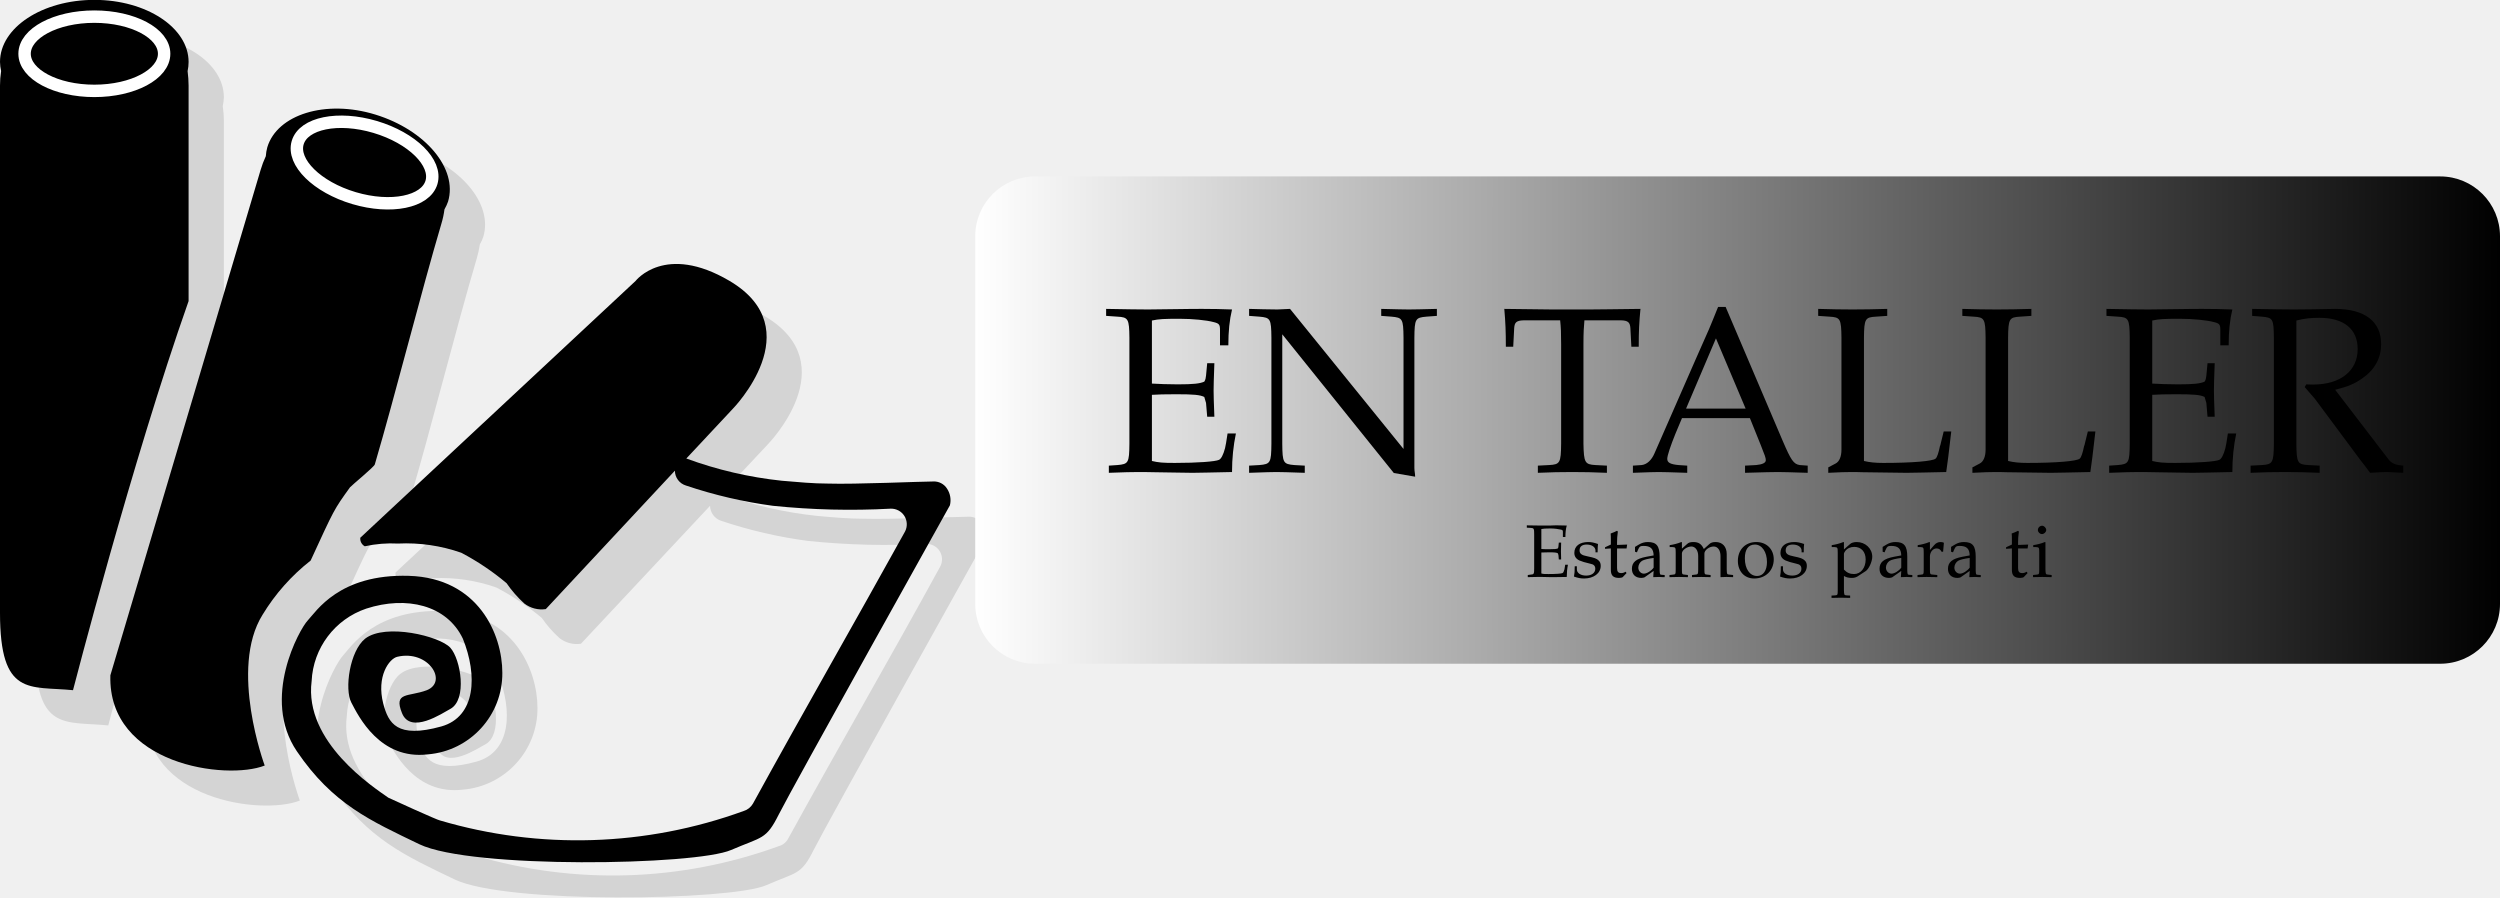
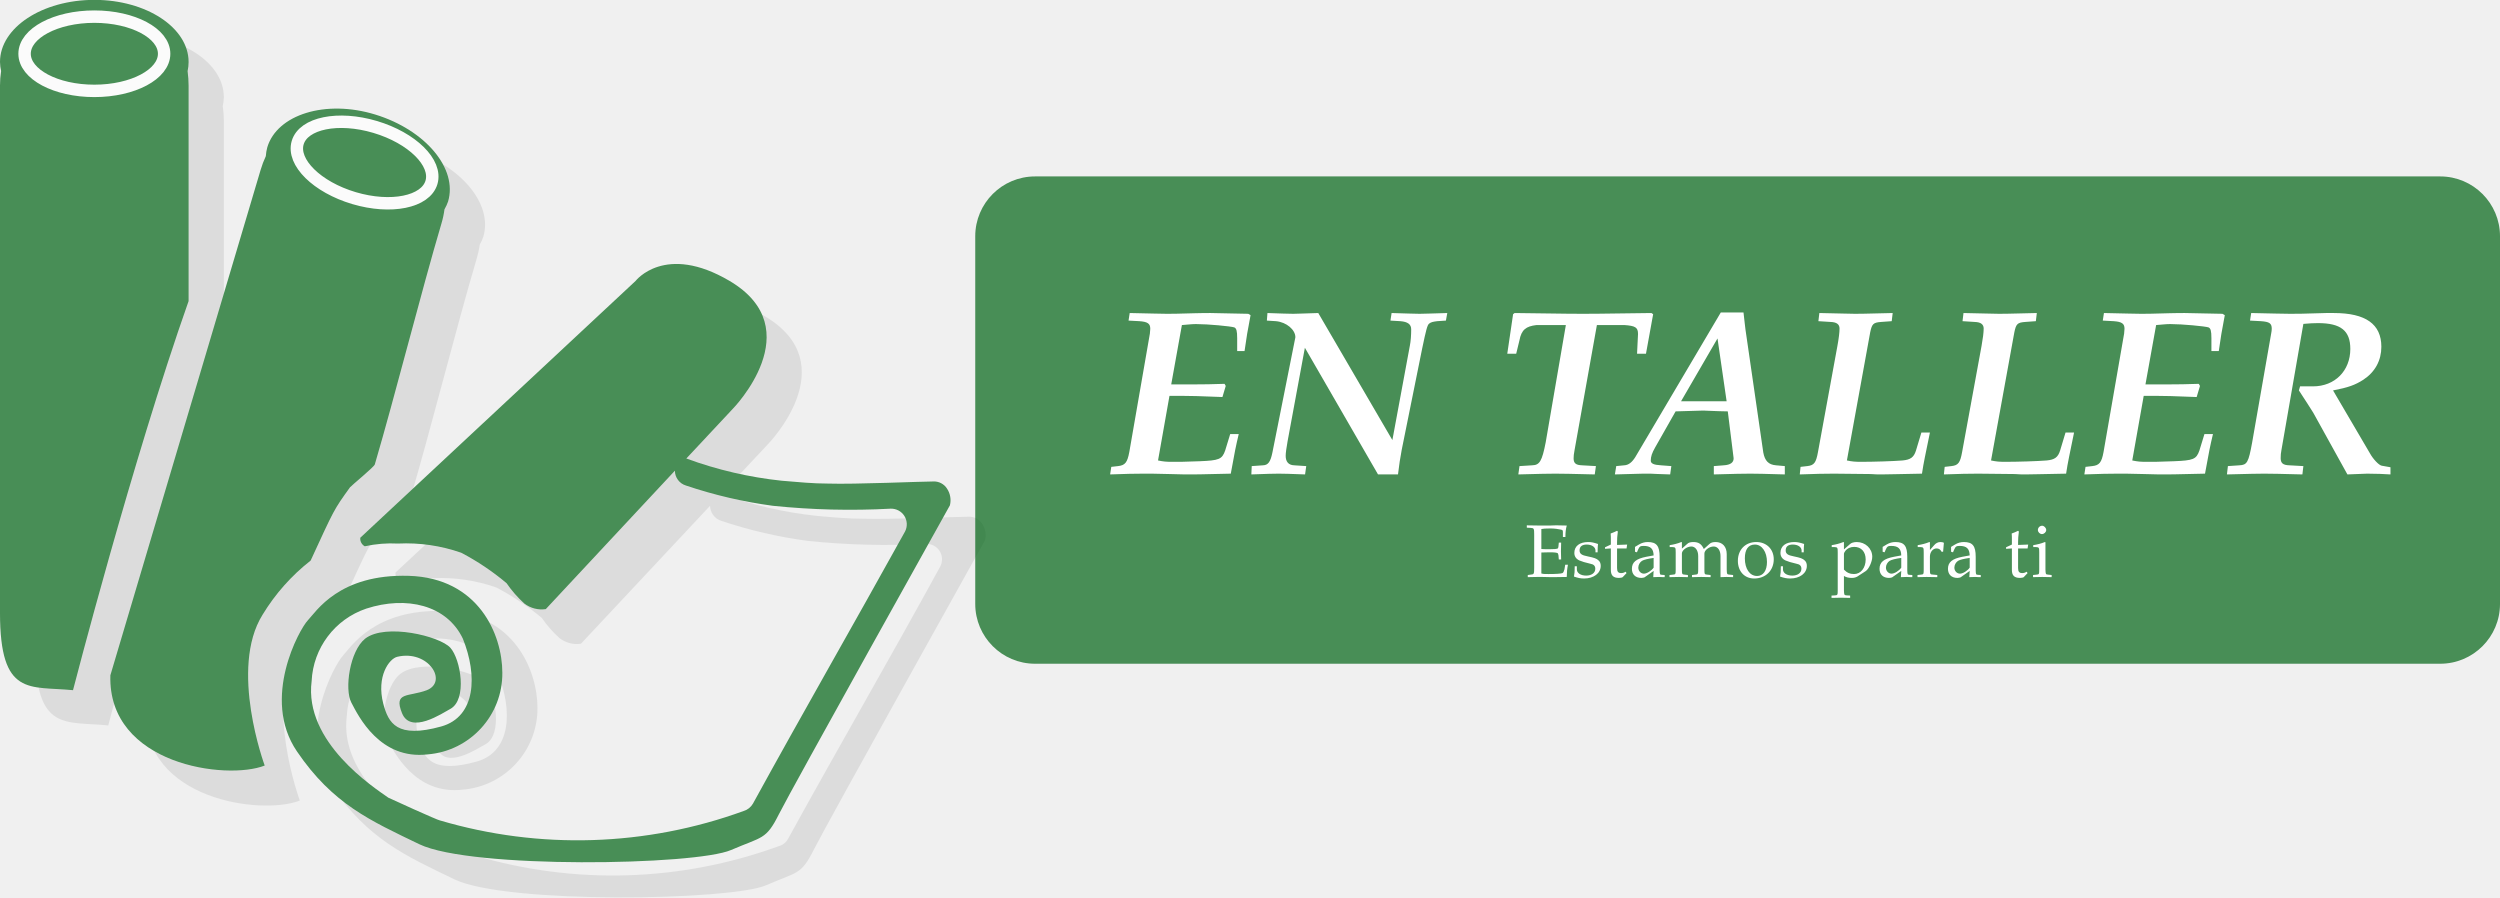
<svg xmlns="http://www.w3.org/2000/svg" viewBox="0 0 201.36 72.29">
  <defs>
-     <style>.cls-1{isolation:isolate;}.cls-2{opacity:0.12;mix-blend-mode:multiply;}.cls-3{stroke:#000;}.cls-3,.cls-4{stroke-miterlimit:10;}.cls-4{stroke:#fff;}.cls-5{fill:url(#Blanco_Negro);}.cls-6{font-size:19px;}.cls-6,.cls-9{font-family:PalatinoLinotype-Roman, Palatino Linotype;}.cls-7{letter-spacing:-0.06em;}.cls-8{letter-spacing:0em;}.cls-9{font-size:6px;}.cls-10{letter-spacing:0.02em;opacity:0.44;}</style>
-     <linearGradient id="Blanco_Negro" x1="78.55" y1="33.83" x2="201.36" y2="33.83" gradientUnits="userSpaceOnUse">
-       <stop offset="0" stop-color="#fff" />
-       <stop offset="1" />
-     </linearGradient>
+     <style>.cls-1{isolation:isolate;}.cls-2,.cls-7{opacity:0.7;}.cls-3{opacity:0.12;mix-blend-mode:multiply;}.cls-4{stroke:#000;}.cls-4,.cls-6{stroke-miterlimit:10;}.cls-5,.cls-6,.cls-7{fill:#006414;}.cls-6{stroke:#fff;}.cls-8{font-size:19px;font-family:PalatinoLinotype-BoldItalic, Palatino Linotype;font-weight:700;font-style:italic;}.cls-11,.cls-8{fill:#fff;}.cls-9{letter-spacing:-0.06em;}.cls-10{letter-spacing:0em;}.cls-11{font-size:6px;font-family:PalatinoLinotype-Roman, Palatino Linotype;}.cls-12{letter-spacing:0.02em;opacity:0.44;}</style>
  </defs>
  <g class="cls-1">
    <g id="Capa_1" data-name="Capa 1">
      <g class="cls-2">
-         <path d="M155.54,88.92c0-2.76-3.4-5-7.6-5s-7.59,2.24-7.59,5a3,3,0,0,0,.09.72,7.66,7.66,0,0,0-.09,1.19v42.45c0,6.81,2.4,5.88,5.88,6.24,0,0,4.75-18.45,9.31-31.34V90.83a7.66,7.66,0,0,0-.09-1.19A3.55,3.55,0,0,0,155.54,88.92Z" transform="translate(-137.51 -81.09)" />
-         <ellipse class="cls-3" cx="10.43" cy="7.17" rx="5.62" ry="2.99" />
-         <path d="M176.44,100.15c.79-2.64-1.84-5.76-5.86-7s-7.92,0-8.7,2.63a2.85,2.85,0,0,0-.12.71,7.87,7.87,0,0,0-.43,1.12l-12.09,40.69c-.22,7.23,9.36,8.48,12.42,7.27,0,0-2.89-7.81-.17-12.15a16.37,16.37,0,0,1,3.88-4.36c1.91-4.15,1.85-4.07,3.17-5.89.09-.14,2-1.7,2-1.86,1.64-5.53,3.74-13.91,5.36-19.37a8.84,8.84,0,0,0,.26-1.17A3.08,3.08,0,0,0,176.44,100.15Z" transform="translate(-137.51 -81.09)" />
-         <ellipse class="cls-3" cx="169.71" cy="97.01" rx="2.99" ry="5.62" transform="translate(-109.14 150.97) rotate(-73.45)" />
-         <path d="M169.77,127.92l-.05,0S169.77,127.92,169.77,127.92Z" transform="translate(-137.51 -81.09)" />
-         <path d="M216.62,123.28a1.23,1.23,0,0,0-1.11-.57c-.95,0-6.35.23-8.45.16-1.23,0-2.45-.11-3.76-.23a32,32,0,0,1-7.68-1.78h0l3.75-4s6.29-6.43-.26-10.3c-5.21-3.08-7.57,0-7.57,0L169.37,127.2a.66.66,0,0,0,.35.68,10.26,10.26,0,0,1,2.69-.22,13.47,13.47,0,0,1,5.08.75,20.91,20.91,0,0,1,3.66,2.45,9,9,0,0,0,1.43,1.63,2.27,2.27,0,0,0,1.72.45l10.4-11.11a1.3,1.3,0,0,0,.9,1.21,37.54,37.54,0,0,0,7,1.62,61.76,61.76,0,0,0,9.48.24,1.24,1.24,0,0,1,1.15,1.84c-4,7.32-8.21,14.57-12.24,21.9a1.19,1.19,0,0,1-.75.6,39,39,0,0,1-24.46.76c-.15,0-4-1.74-4.16-1.82-1.18-.84-6.8-4.48-6.18-9.4a6.51,6.51,0,0,1,4.41-5.84c3.23-1,6.49-.29,7.77,2.43,1.19,2.93,1.07,6.28-1.72,7.06-3.6,1-4.27-.25-4.68-1.83-.58-2.2.48-3.62,1.13-3.78,2.49-.59,4.11,2.05,2.38,2.7-1.5.55-2.7.11-2,1.85s3.24,0,3.89-.34c1.37-.75.83-4,0-4.94s-5.22-2-6.87-.72c-1.23.95-1.67,4.06-1.11,5.15s2.3,4.63,6.16,4.17a6.56,6.56,0,0,0,6-6.58c0-3.06-1.92-7.64-7.53-7.81s-7.48,2.89-8.14,3.6-3.78,6.28-.88,10.53,5.92,5.59,9.87,7.49c4.16,2,22.24,1.71,25.1.47,2.5-1.09,2.81-.81,3.83-2.85s13.79-24.92,13.79-24.92A1.65,1.65,0,0,0,216.62,123.28Z" transform="translate(-137.51 -81.09)" />
+         <g class="cls-3">
+           <path d="M155.54,88.92c0-2.76-3.4-5-7.6-5s-7.59,2.24-7.59,5a3,3,0,0,0,.09.72,7.66,7.66,0,0,0-.09,1.19v42.45c0,6.81,2.4,5.88,5.88,6.24,0,0,4.75-18.45,9.31-31.34V90.83a7.66,7.66,0,0,0-.09-1.19A3.55,3.55,0,0,0,155.54,88.92Z" transform="translate(-137.51 -81.09)" />
+           <ellipse class="cls-4" cx="10.43" cy="7.17" rx="5.62" ry="2.99" />
+           <path d="M176.44,100.15c.79-2.64-1.84-5.76-5.86-7s-7.92,0-8.7,2.63a2.85,2.85,0,0,0-.12.71,7.87,7.87,0,0,0-.43,1.12l-12.09,40.69c-.22,7.23,9.36,8.48,12.42,7.27,0,0-2.89-7.81-.17-12.15a16.37,16.37,0,0,1,3.88-4.36c1.91-4.15,1.85-4.07,3.17-5.89.09-.14,2-1.7,2-1.86,1.64-5.53,3.74-13.91,5.36-19.37a8.84,8.84,0,0,0,.26-1.17A3.08,3.08,0,0,0,176.44,100.15Z" transform="translate(-137.51 -81.09)" />
+           <ellipse class="cls-4" cx="169.71" cy="97.01" rx="2.99" ry="5.62" transform="translate(-109.14 150.97) rotate(-73.45)" />
+           <path d="M169.77,127.92l-.05,0S169.77,127.92,169.77,127.92Z" transform="translate(-137.51 -81.09)" />
+           <path d="M216.62,123.28a1.23,1.23,0,0,0-1.11-.57c-.95,0-6.35.23-8.45.16-1.23,0-2.45-.11-3.76-.23a32,32,0,0,1-7.68-1.78h0l3.75-4s6.29-6.43-.26-10.3c-5.21-3.08-7.57,0-7.57,0L169.37,127.2a.66.66,0,0,0,.35.68,10.26,10.26,0,0,1,2.69-.22,13.47,13.47,0,0,1,5.08.75,20.91,20.91,0,0,1,3.66,2.45,9,9,0,0,0,1.43,1.63,2.27,2.27,0,0,0,1.72.45l10.4-11.11a1.3,1.3,0,0,0,.9,1.21,37.54,37.54,0,0,0,7,1.62,61.76,61.76,0,0,0,9.48.24,1.24,1.24,0,0,1,1.15,1.84c-4,7.32-8.21,14.57-12.24,21.9a1.19,1.19,0,0,1-.75.6,39,39,0,0,1-24.46.76c-.15,0-4-1.74-4.16-1.82-1.18-.84-6.8-4.48-6.18-9.4a6.51,6.51,0,0,1,4.41-5.84c3.23-1,6.49-.29,7.77,2.43,1.19,2.93,1.07,6.28-1.72,7.06-3.6,1-4.27-.25-4.68-1.83-.58-2.2.48-3.62,1.13-3.78,2.49-.59,4.11,2.05,2.38,2.7-1.5.55-2.7.11-2,1.85s3.24,0,3.89-.34c1.37-.75.83-4,0-4.94s-5.22-2-6.87-.72c-1.23.95-1.67,4.06-1.11,5.15s2.3,4.63,6.16,4.17a6.56,6.56,0,0,0,6-6.58c0-3.06-1.92-7.64-7.53-7.81s-7.48,2.89-8.14,3.6-3.78,6.28-.88,10.53,5.92,5.59,9.87,7.49c4.16,2,22.24,1.71,25.1.47,2.5-1.09,2.81-.81,3.83-2.85s13.79-24.92,13.79-24.92A1.65,1.65,0,0,0,216.62,123.28Z" transform="translate(-137.51 -81.09)" />
+         </g>
+         <path class="cls-5" d="M152.7,86.08c0-2.76-3.4-5-7.59-5s-7.6,2.23-7.6,5a3.56,3.56,0,0,0,.09.73,7.62,7.62,0,0,0-.09,1.18v42.46c0,6.81,2.4,5.88,5.88,6.23,0,0,4.76-18.45,9.31-31.34V88a9.11,9.11,0,0,0-.08-1.18A3.55,3.55,0,0,0,152.7,86.08Z" transform="translate(-137.51 -81.09)" />
+         <ellipse class="cls-6" cx="7.6" cy="4.33" rx="5.62" ry="2.99" />
+         <path class="cls-5" d="M173.6,97.32c.79-2.65-1.83-5.76-5.85-7s-7.92,0-8.71,2.63a3.61,3.61,0,0,0-.12.72,7.72,7.72,0,0,0-.42,1.11l-12.1,40.7c-.22,7.22,9.37,8.48,12.43,7.27,0,0-2.89-7.81-.17-12.15a16.24,16.24,0,0,1,3.87-4.36c1.91-4.15,1.86-4.08,3.17-5.9.1-.13,2-1.69,2-1.85,1.63-5.54,3.74-13.91,5.36-19.38a7.09,7.09,0,0,0,.25-1.16A3.57,3.57,0,0,0,173.6,97.32Z" transform="translate(-137.51 -81.09)" />
+         <ellipse class="cls-6" cx="166.88" cy="94.18" rx="2.99" ry="5.62" transform="translate(-108.45 146.23) rotate(-73.45)" />
+         <path class="cls-5" d="M166.94,125.09l-.05,0S166.94,125.09,166.94,125.09Z" transform="translate(-137.51 -81.09)" />
+         <path class="cls-5" d="M213.79,120.45a1.24,1.24,0,0,0-1.12-.58c-.95,0-6.35.24-8.44.17-1.23,0-2.45-.12-3.76-.23a32.06,32.06,0,0,1-7.68-1.79h0l3.74-4s6.3-6.42-.25-10.3c-5.22-3.08-7.58,0-7.58,0l-22.17,20.68a.7.7,0,0,0,.36.69,10,10,0,0,1,2.68-.22,13.44,13.44,0,0,1,5.09.74,20.38,20.38,0,0,1,3.65,2.45,9.43,9.43,0,0,0,1.43,1.64,2.29,2.29,0,0,0,1.73.45L191.87,119a1.25,1.25,0,0,0,.9,1.2,37.57,37.57,0,0,0,7,1.63,60.48,60.48,0,0,0,9.48.23,1.26,1.26,0,0,1,1.15,1.85c-4.05,7.32-8.22,14.57-12.24,21.9a1.28,1.28,0,0,1-.75.6,39.13,39.13,0,0,1-24.47.76c-.14,0-4-1.75-4.15-1.83-1.18-.83-6.81-4.48-6.18-9.39a6.48,6.48,0,0,1,4.4-5.84c3.24-1.05,6.49-.29,7.78,2.42,1.19,2.94,1.06,6.28-1.73,7.07-3.59,1-4.26-.26-4.68-1.83-.57-2.21.48-3.63,1.13-3.78,2.5-.59,4.11,2,2.38,2.69-1.49.56-2.7.11-2,1.85s3.25,0,3.89-.34c1.38-.75.84-4,0-4.93s-5.22-2-6.86-.73c-1.24,1-1.68,4.06-1.11,5.15s2.3,4.63,6.16,4.17a6.54,6.54,0,0,0,6-6.57c0-3.07-1.91-7.64-7.53-7.81s-7.47,2.89-8.14,3.59-3.77,6.28-.88,10.54,5.93,5.59,9.87,7.49c4.16,2,22.25,1.71,25.11.46,2.5-1.08,2.81-.81,3.83-2.85s13.79-24.91,13.79-24.91A1.69,1.69,0,0,0,213.79,120.45Z" transform="translate(-137.51 -81.09)" />
      </g>
-       <path d="M152.7,86.08c0-2.76-3.4-5-7.59-5s-7.6,2.23-7.6,5a3.56,3.56,0,0,0,.09.73,7.62,7.62,0,0,0-.09,1.18v42.46c0,6.81,2.4,5.88,5.88,6.23,0,0,4.76-18.45,9.31-31.34V88a9.11,9.11,0,0,0-.08-1.18A3.55,3.55,0,0,0,152.7,86.08Z" transform="translate(-137.51 -81.09)" />
-       <ellipse class="cls-4" cx="7.6" cy="4.33" rx="5.62" ry="2.99" />
-       <path d="M173.6,97.32c.79-2.65-1.83-5.76-5.85-7s-7.92,0-8.71,2.63a3.61,3.61,0,0,0-.12.72,7.72,7.72,0,0,0-.42,1.11l-12.1,40.7c-.22,7.22,9.37,8.48,12.43,7.27,0,0-2.89-7.81-.17-12.15a16.24,16.24,0,0,1,3.87-4.36c1.91-4.15,1.86-4.08,3.17-5.9.1-.13,2-1.69,2-1.85,1.63-5.54,3.74-13.91,5.36-19.38a7.09,7.09,0,0,0,.25-1.16A3.57,3.57,0,0,0,173.6,97.32Z" transform="translate(-137.51 -81.09)" />
-       <ellipse class="cls-4" cx="166.88" cy="94.18" rx="2.99" ry="5.62" transform="translate(-108.45 146.23) rotate(-73.45)" />
-       <path d="M166.94,125.09l-.05,0S166.94,125.09,166.94,125.09Z" transform="translate(-137.51 -81.09)" />
-       <path d="M213.79,120.45a1.24,1.24,0,0,0-1.12-.58c-.95,0-6.35.24-8.44.17-1.23,0-2.45-.12-3.76-.23a32.06,32.06,0,0,1-7.68-1.79h0l3.74-4s6.3-6.42-.25-10.3c-5.22-3.08-7.58,0-7.58,0l-22.17,20.68a.7.7,0,0,0,.36.69,10,10,0,0,1,2.68-.22,13.44,13.44,0,0,1,5.09.74,20.38,20.38,0,0,1,3.65,2.45,9.43,9.43,0,0,0,1.43,1.64,2.29,2.29,0,0,0,1.73.45L191.87,119a1.25,1.25,0,0,0,.9,1.2,37.57,37.57,0,0,0,7,1.63,60.48,60.48,0,0,0,9.48.23,1.26,1.26,0,0,1,1.15,1.85c-4.05,7.32-8.22,14.57-12.24,21.9a1.28,1.28,0,0,1-.75.6,39.13,39.13,0,0,1-24.47.76c-.14,0-4-1.75-4.15-1.83-1.18-.83-6.81-4.48-6.18-9.39a6.48,6.48,0,0,1,4.4-5.84c3.24-1.05,6.49-.29,7.78,2.42,1.19,2.94,1.06,6.28-1.73,7.07-3.59,1-4.26-.26-4.68-1.83-.57-2.21.48-3.63,1.13-3.78,2.5-.59,4.11,2,2.38,2.69-1.49.56-2.7.11-2,1.85s3.25,0,3.89-.34c1.38-.75.84-4,0-4.93s-5.22-2-6.86-.73c-1.24,1-1.68,4.06-1.11,5.15s2.3,4.63,6.16,4.17a6.54,6.54,0,0,0,6-6.57c0-3.07-1.91-7.64-7.53-7.81s-7.47,2.89-8.14,3.59-3.77,6.28-.88,10.54,5.93,5.59,9.87,7.49c4.16,2,22.25,1.71,25.11.46,2.5-1.08,2.81-.81,3.83-2.85s13.79-24.91,13.79-24.91A1.69,1.69,0,0,0,213.79,120.45Z" transform="translate(-137.51 -81.09)" />
-       <rect class="cls-5" x="78.55" y="14.21" width="122.81" height="39.25" rx="4.82" />
-       <text class="cls-6" transform="translate(88.67 38.02)">EN <tspan class="cls-7" x="32.15" y="0">T</tspan>
-         <tspan class="cls-8" x="42.57" y="0">ALLER</tspan>
+       <rect class="cls-7" x="78.55" y="14.21" width="122.81" height="39.25" rx="4.82" />
+       <text class="cls-8" transform="translate(89.21 38.15)">EN <tspan class="cls-9" x="31.13" y="0">T</tspan>
+         <tspan class="cls-10" x="41.53" y="0">ALLER</tspan>
      </text>
-       <text class="cls-9" transform="translate(122.85 46.47)">
-         <tspan class="cls-10">Estamos para ti</tspan>
+       <text class="cls-11" transform="translate(122.85 46.47)">
+         <tspan class="cls-12">Estamos para ti</tspan>
        <tspan x="42.76" y="0"> </tspan>
      </text>
    </g>
  </g>
</svg>
